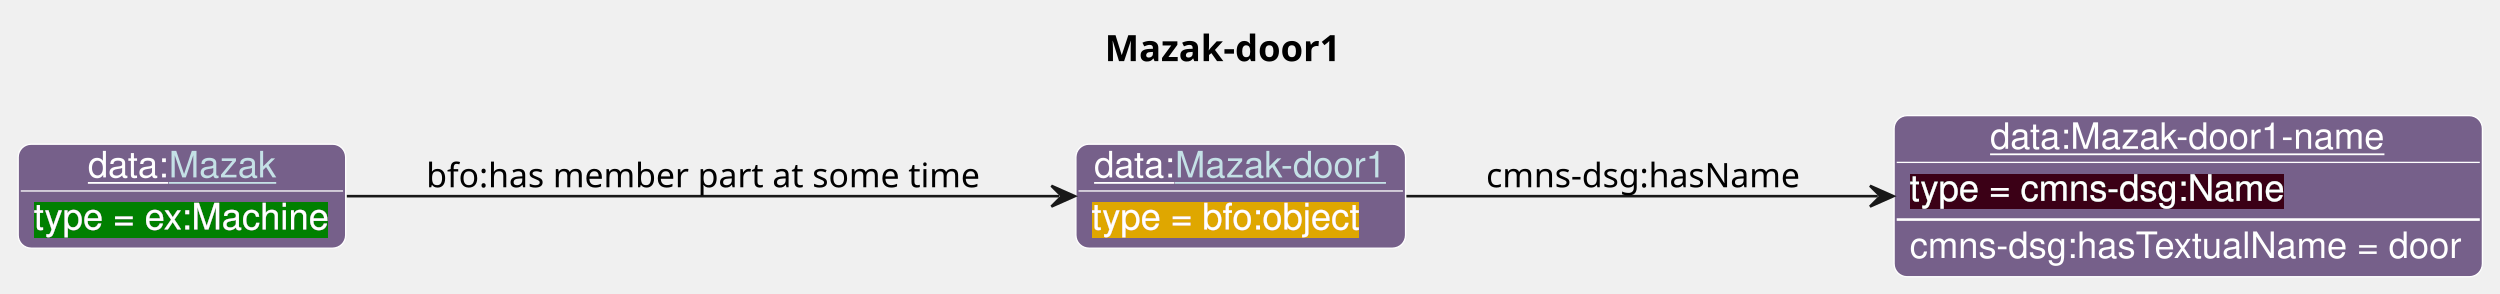
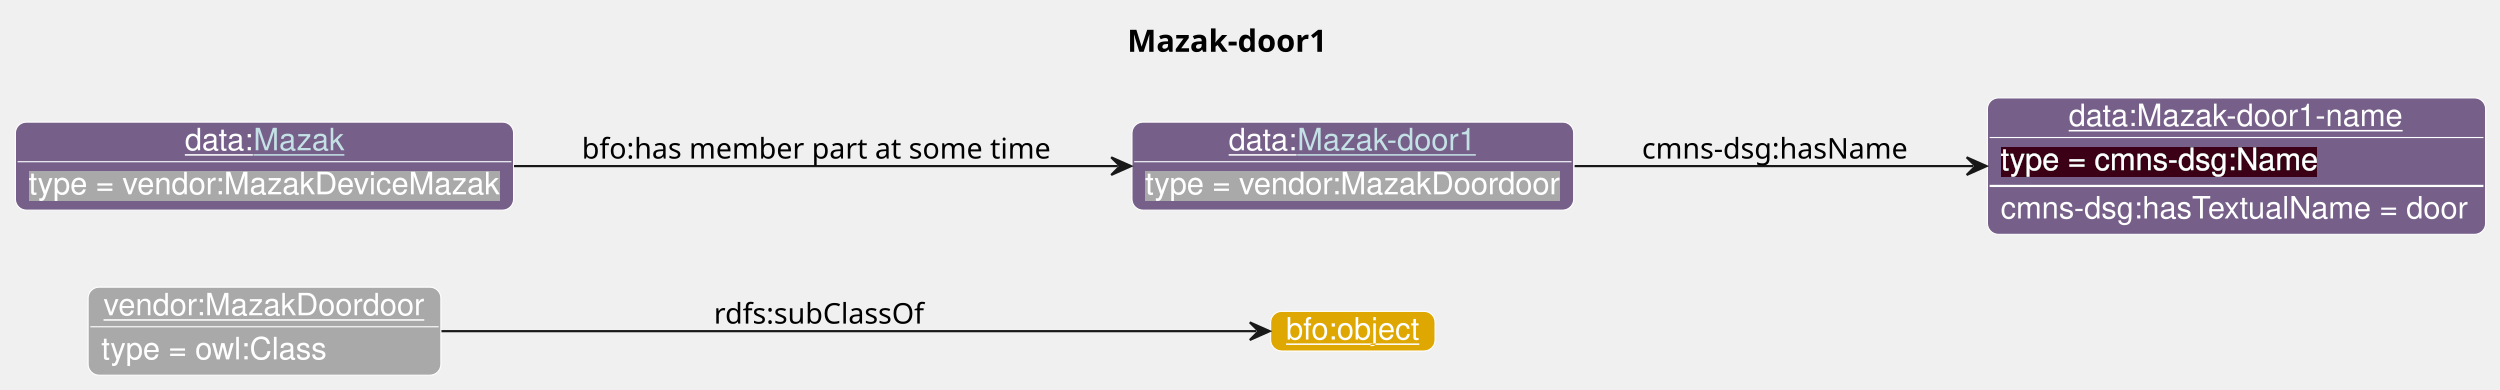
- <svg xmlns="http://www.w3.org/2000/svg" xmlns:xlink="http://www.w3.org/1999/xlink" contentStyleType="text/css" data-diagram-type="CLASS" height="113px" preserveAspectRatio="none" style="width:962px;height:113px;background:#FFFFFF;" version="1.1" viewBox="0 0 962 113" width="962px" zoomAndPan="magnify">
+ <svg xmlns="http://www.w3.org/2000/svg" xmlns:xlink="http://www.w3.org/1999/xlink" contentStyleType="text/css" data-diagram-type="CLASS" height="177px" preserveAspectRatio="none" style="width:1136px;height:177px;background:#FFFFFF;" version="1.1" viewBox="0 0 1136 177" width="1136px" zoomAndPan="magnify">
  <defs>
-     <filter height="1" id="b17lzovixwqma70" width="1" x="0" y="0">
-       <feFlood flood-color="#DFA702" result="flood" />
+     <filter height="1" id="b8kuj92u8gn170" width="1" x="0" y="0">
+       <feFlood flood-color="#A9A9A9" result="flood" />
      <feComposite in="SourceGraphic" in2="flood" operator="over" />
    </filter>
-     <filter height="1" id="b17lzovixwqma71" width="1" x="0" y="0">
+     <filter height="1" id="b8kuj92u8gn171" width="1" x="0" y="0">
      <feFlood flood-color="#3A0519" result="flood" />
-       <feComposite in="SourceGraphic" in2="flood" operator="over" />
-     </filter>
-     <filter height="1" id="b17lzovixwqma72" width="1" x="0" y="0">
-       <feFlood flood-color="#008000" result="flood" />
      <feComposite in="SourceGraphic" in2="flood" operator="over" />
    </filter>
  </defs>
  <g>
-     <text fill="#000000" font-family="sans-serif" font-size="14" font-weight="bold" lengthAdjust="spacing" textLength="98" x="425.113" y="23.535">Mazak-door1</text>
+     <text fill="#000000" font-family="sans-serif" font-size="14" font-weight="bold" lengthAdjust="spacing" textLength="98" x="512.232" y="23.535">Mazak-door1</text>
    <g class="entity" data-entity="o1" data-source-line="131" data-uid="ent0002" id="entity_o1">
-       <rect fill="#76608A" height="40" rx="5" ry="5" style="stroke:#FFFFFF;stroke-width:0.5;" width="126.841" x="414.01" y="55.488" />
-       <text fill="#FFFFFF" font-family="Helvetica" font-size="14" lengthAdjust="spacing" text-decoration="underline" textLength="31.138" x="421.01" y="68.269">data:</text>
-       <a href="./Mazak-door1.html" target="_top" title="./Mazak-door1.html" xlink:actuate="onRequest" xlink:href="./Mazak-door1.html" xlink:show="new" xlink:title="./Mazak-door1.html" xlink:type="simple">
-         <text fill="#C4E1E6" font-family="Helvetica" font-size="14" lengthAdjust="spacing" text-decoration="underline" textLength="81.703" x="452.148" y="68.269">Mazak-door1</text>
-       </a>
-       <line style="stroke:#FFFFFF;stroke-width:0.5;" x1="415.01" x2="539.851" y1="73.488" y2="73.488" />
-       <text fill="#FFFFFF" filter="url(#b17lzovixwqma70)" font-family="Helvetica" font-size="14" lengthAdjust="spacing" textLength="103.127" x="420.01" y="88.269">type = bfo:object</text>
+       <rect fill="#A9A9A9" height="40" rx="5" ry="5" style="stroke:#FFFFFF;stroke-width:0.5;" width="160.296" x="40.04" y="130.488" />
+       <text fill="#FFFFFF" font-family="Helvetica" font-size="14" lengthAdjust="spacing" text-decoration="underline" textLength="146.296" x="47.04" y="143.269">vendor:MazakDoordoor</text>
+       <line style="stroke:#FFFFFF;stroke-width:0.5;" x1="41.04" x2="199.336" y1="148.488" y2="148.488" />
+       <text fill="#FFFFFF" filter="url(#b8kuj92u8gn170)" font-family="Helvetica" font-size="14" lengthAdjust="spacing" textLength="102.32" x="46.04" y="163.269">type = owl:Class</text>
    </g>
-     <g class="entity" data-entity="o2" data-source-line="131" data-uid="ent0003" id="entity_o2">
-       <rect fill="#76608A" height="62" rx="5" ry="5" style="stroke:#FFFFFF;stroke-width:0.5;" width="226.375" x="728.85" y="44.488" />
-       <text fill="#FFFFFF" font-family="Helvetica" font-size="14" lengthAdjust="spacing" text-decoration="underline" textLength="152.523" x="765.776" y="57.269">data:Mazak-door1-name</text>
-       <line style="stroke:#FFFFFF;stroke-width:0.5;" x1="729.85" x2="954.225" y1="62.488" y2="62.488" />
-       <text fill="#FFFFFF" filter="url(#b17lzovixwqma71)" font-family="Helvetica" font-size="14" lengthAdjust="spacing" textLength="144.334" x="734.85" y="77.269">type = cmns-dsg:Name</text>
-       <line style="stroke:#FFFFFF;stroke-width:1;" x1="729.85" x2="954.225" y1="84.488" y2="84.488" />
-       <text fill="#FFFFFF" font-family="Helvetica" font-size="14" lengthAdjust="spacing" textLength="214.375" x="734.85" y="99.269">cmns-dsg:hasTextualName = door</text>
+     <g class="entity" data-entity="o2" data-source-line="126" data-uid="ent0003" id="entity_o2">
+       <rect fill="#DFA702" height="18" rx="5" ry="5" style="stroke:#FFFFFF;stroke-width:0.5;" width="74.71" x="577.38" y="141.488" />
+       <text fill="#FFFFFF" font-family="Helvetica" font-size="14" lengthAdjust="spacing" text-decoration="underline" textLength="60.71" x="584.38" y="154.269">bfo:object</text>
    </g>
    <g class="entity" data-entity="o3" data-source-line="131" data-uid="ent0004" id="entity_o3">
-       <rect fill="#76608A" height="40" rx="5" ry="5" style="stroke:#FFFFFF;stroke-width:0.5;" width="126.01" x="7" y="55.488" />
-       <text fill="#FFFFFF" font-family="Helvetica" font-size="14" lengthAdjust="spacing" text-decoration="underline" textLength="31.138" x="33.819" y="68.269">data:</text>
+       <rect fill="#76608A" height="40" rx="5" ry="5" style="stroke:#FFFFFF;stroke-width:0.5;" width="200.713" x="514.37" y="55.488" />
+       <text fill="#FFFFFF" font-family="Helvetica" font-size="14" lengthAdjust="spacing" text-decoration="underline" textLength="31.138" x="558.306" y="68.269">data:</text>
+       <a href="./Mazak-door1.html" target="_top" title="./Mazak-door1.html" xlink:actuate="onRequest" xlink:href="./Mazak-door1.html" xlink:show="new" xlink:title="./Mazak-door1.html" xlink:type="simple">
+         <text fill="#C4E1E6" font-family="Helvetica" font-size="14" lengthAdjust="spacing" text-decoration="underline" textLength="81.703" x="589.444" y="68.269">Mazak-door1</text>
+       </a>
+       <line style="stroke:#FFFFFF;stroke-width:0.5;" x1="515.37" x2="714.083" y1="73.488" y2="73.488" />
+       <text fill="#FFFFFF" filter="url(#b8kuj92u8gn170)" font-family="Helvetica" font-size="14" lengthAdjust="spacing" textLength="188.713" x="520.37" y="88.269">type = vendor:MazakDoordoor</text>
+     </g>
+     <g class="entity" data-entity="o4" data-source-line="131" data-uid="ent0005" id="entity_o4">
+       <rect fill="#76608A" height="62" rx="5" ry="5" style="stroke:#FFFFFF;stroke-width:0.5;" width="226.375" x="903.09" y="44.488" />
+       <text fill="#FFFFFF" font-family="Helvetica" font-size="14" lengthAdjust="spacing" text-decoration="underline" textLength="152.523" x="940.016" y="57.269">data:Mazak-door1-name</text>
+       <line style="stroke:#FFFFFF;stroke-width:0.5;" x1="904.09" x2="1128.465" y1="62.488" y2="62.488" />
+       <text fill="#FFFFFF" filter="url(#b8kuj92u8gn171)" font-family="Helvetica" font-size="14" lengthAdjust="spacing" textLength="144.334" x="909.09" y="77.269">type = cmns-dsg:Name</text>
+       <line style="stroke:#FFFFFF;stroke-width:1;" x1="904.09" x2="1128.465" y1="84.488" y2="84.488" />
+       <text fill="#FFFFFF" font-family="Helvetica" font-size="14" lengthAdjust="spacing" textLength="214.375" x="909.09" y="99.269">cmns-dsg:hasTextualName = door</text>
+     </g>
+     <g class="entity" data-entity="o5" data-source-line="131" data-uid="ent0006" id="entity_o5">
+       <rect fill="#76608A" height="40" rx="5" ry="5" style="stroke:#FFFFFF;stroke-width:0.5;" width="226.375" x="7" y="55.488" />
+       <text fill="#FFFFFF" font-family="Helvetica" font-size="14" lengthAdjust="spacing" text-decoration="underline" textLength="31.138" x="84.001" y="68.269">data:</text>
      <a href="./Mazak.html" target="_top" title="./Mazak.html" xlink:actuate="onRequest" xlink:href="./Mazak.html" xlink:show="new" xlink:title="./Mazak.html" xlink:type="simple">
-         <text fill="#C4E1E6" font-family="Helvetica" font-size="14" lengthAdjust="spacing" text-decoration="underline" textLength="41.234" x="64.957" y="68.269">Mazak</text>
+         <text fill="#C4E1E6" font-family="Helvetica" font-size="14" lengthAdjust="spacing" text-decoration="underline" textLength="41.234" x="115.139" y="68.269">Mazak</text>
      </a>
-       <line style="stroke:#FFFFFF;stroke-width:0.5;" x1="8" x2="132.01" y1="73.488" y2="73.488" />
-       <text fill="#FFFFFF" filter="url(#b17lzovixwqma72)" font-family="Helvetica" font-size="14" lengthAdjust="spacing" textLength="114.01" x="13" y="88.269">type = ex:Machine</text>
+       <line style="stroke:#FFFFFF;stroke-width:0.5;" x1="8" x2="232.375" y1="73.488" y2="73.488" />
+       <text fill="#FFFFFF" filter="url(#b8kuj92u8gn170)" font-family="Helvetica" font-size="14" lengthAdjust="spacing" textLength="214.375" x="13" y="88.269">type = vendor:MazakDeviceMazak</text>
    </g>
-     <g class="link" data-entity-1="o1" data-entity-2="o2" data-source-line="195" data-uid="lnk5" id="link_o1_o2">
-       <path codeLine="195" d="M541.18,75.488 C592.66,75.488 660.86,75.488 722.57,75.488" fill="none" id="o1-to-o2" style="stroke:#181818;stroke-width:1;" />
-       <polygon fill="#181818" points="728.57,75.488,719.57,71.488,723.57,75.488,719.57,79.488,728.57,75.488" style="stroke:#181818;stroke-width:1;" />
-       <text fill="#000000" font-family="sans-serif" font-size="13" lengthAdjust="spacing" textLength="126.077" x="571.85" y="72.057">cmns-dsg:hasName</text>
+     <g class="link" data-entity-1="o1" data-entity-2="o2" data-source-line="195" data-uid="lnk7" id="link_o1_o2">
+       <path codeLine="195" d="M200.6,150.488 C308.62,150.488 491.51,150.488 570.92,150.488" fill="none" id="o1-to-o2" style="stroke:#181818;stroke-width:1;" />
+       <polygon fill="#181818" points="576.92,150.488,567.92,146.488,571.92,150.488,567.92,154.488,576.92,150.488" style="stroke:#181818;stroke-width:1;" />
+       <text fill="#000000" font-family="sans-serif" font-size="13" lengthAdjust="spacing" textLength="99.963" x="324.37" y="147.057">rdfs:subClassOf</text>
    </g>
-     <g class="link" data-entity-1="o3" data-entity-2="o1" data-source-line="195" data-uid="lnk6" id="link_o3_o1">
-       <path codeLine="195" d="M133.46,75.488 C209.54,75.488 331.31,75.488 407.57,75.488" fill="none" id="o3-to-o1" style="stroke:#181818;stroke-width:1;" />
-       <polygon fill="#181818" points="413.57,75.488,404.57,71.488,408.57,75.488,404.57,79.488,413.57,75.488" style="stroke:#181818;stroke-width:1;" />
-       <text fill="#000000" font-family="sans-serif" font-size="13" lengthAdjust="spacing" textLength="219.337" x="164.01" y="72.057">bfo:has member part at some time</text>
+     <g class="link" data-entity-1="o3" data-entity-2="o4" data-source-line="195" data-uid="lnk8" id="link_o3_o4">
+       <path codeLine="195" d="M715.52,75.488 C772.38,75.488 837.8,75.488 896.66,75.488" fill="none" id="o3-to-o4" style="stroke:#181818;stroke-width:1;" />
+       <polygon fill="#181818" points="902.66,75.488,893.66,71.488,897.66,75.488,893.66,79.488,902.66,75.488" style="stroke:#181818;stroke-width:1;" />
+       <text fill="#000000" font-family="sans-serif" font-size="13" lengthAdjust="spacing" textLength="126.077" x="746.09" y="72.057">cmns-dsg:hasName</text>
+     </g>
+     <g class="link" data-entity-1="o5" data-entity-2="o3" data-source-line="195" data-uid="lnk9" id="link_o5_o3">
+       <path codeLine="195" d="M233.57,75.488 C318.04,75.488 426.7,75.488 507.94,75.488" fill="none" id="o5-to-o3" style="stroke:#181818;stroke-width:1;" />
+       <polygon fill="#181818" points="513.94,75.488,504.94,71.488,508.94,75.488,504.94,79.488,513.94,75.488" style="stroke:#181818;stroke-width:1;" />
+       <text fill="#000000" font-family="sans-serif" font-size="13" lengthAdjust="spacing" textLength="219.337" x="264.37" y="72.057">bfo:has member part at some time</text>
    </g>
  </g>
</svg>
